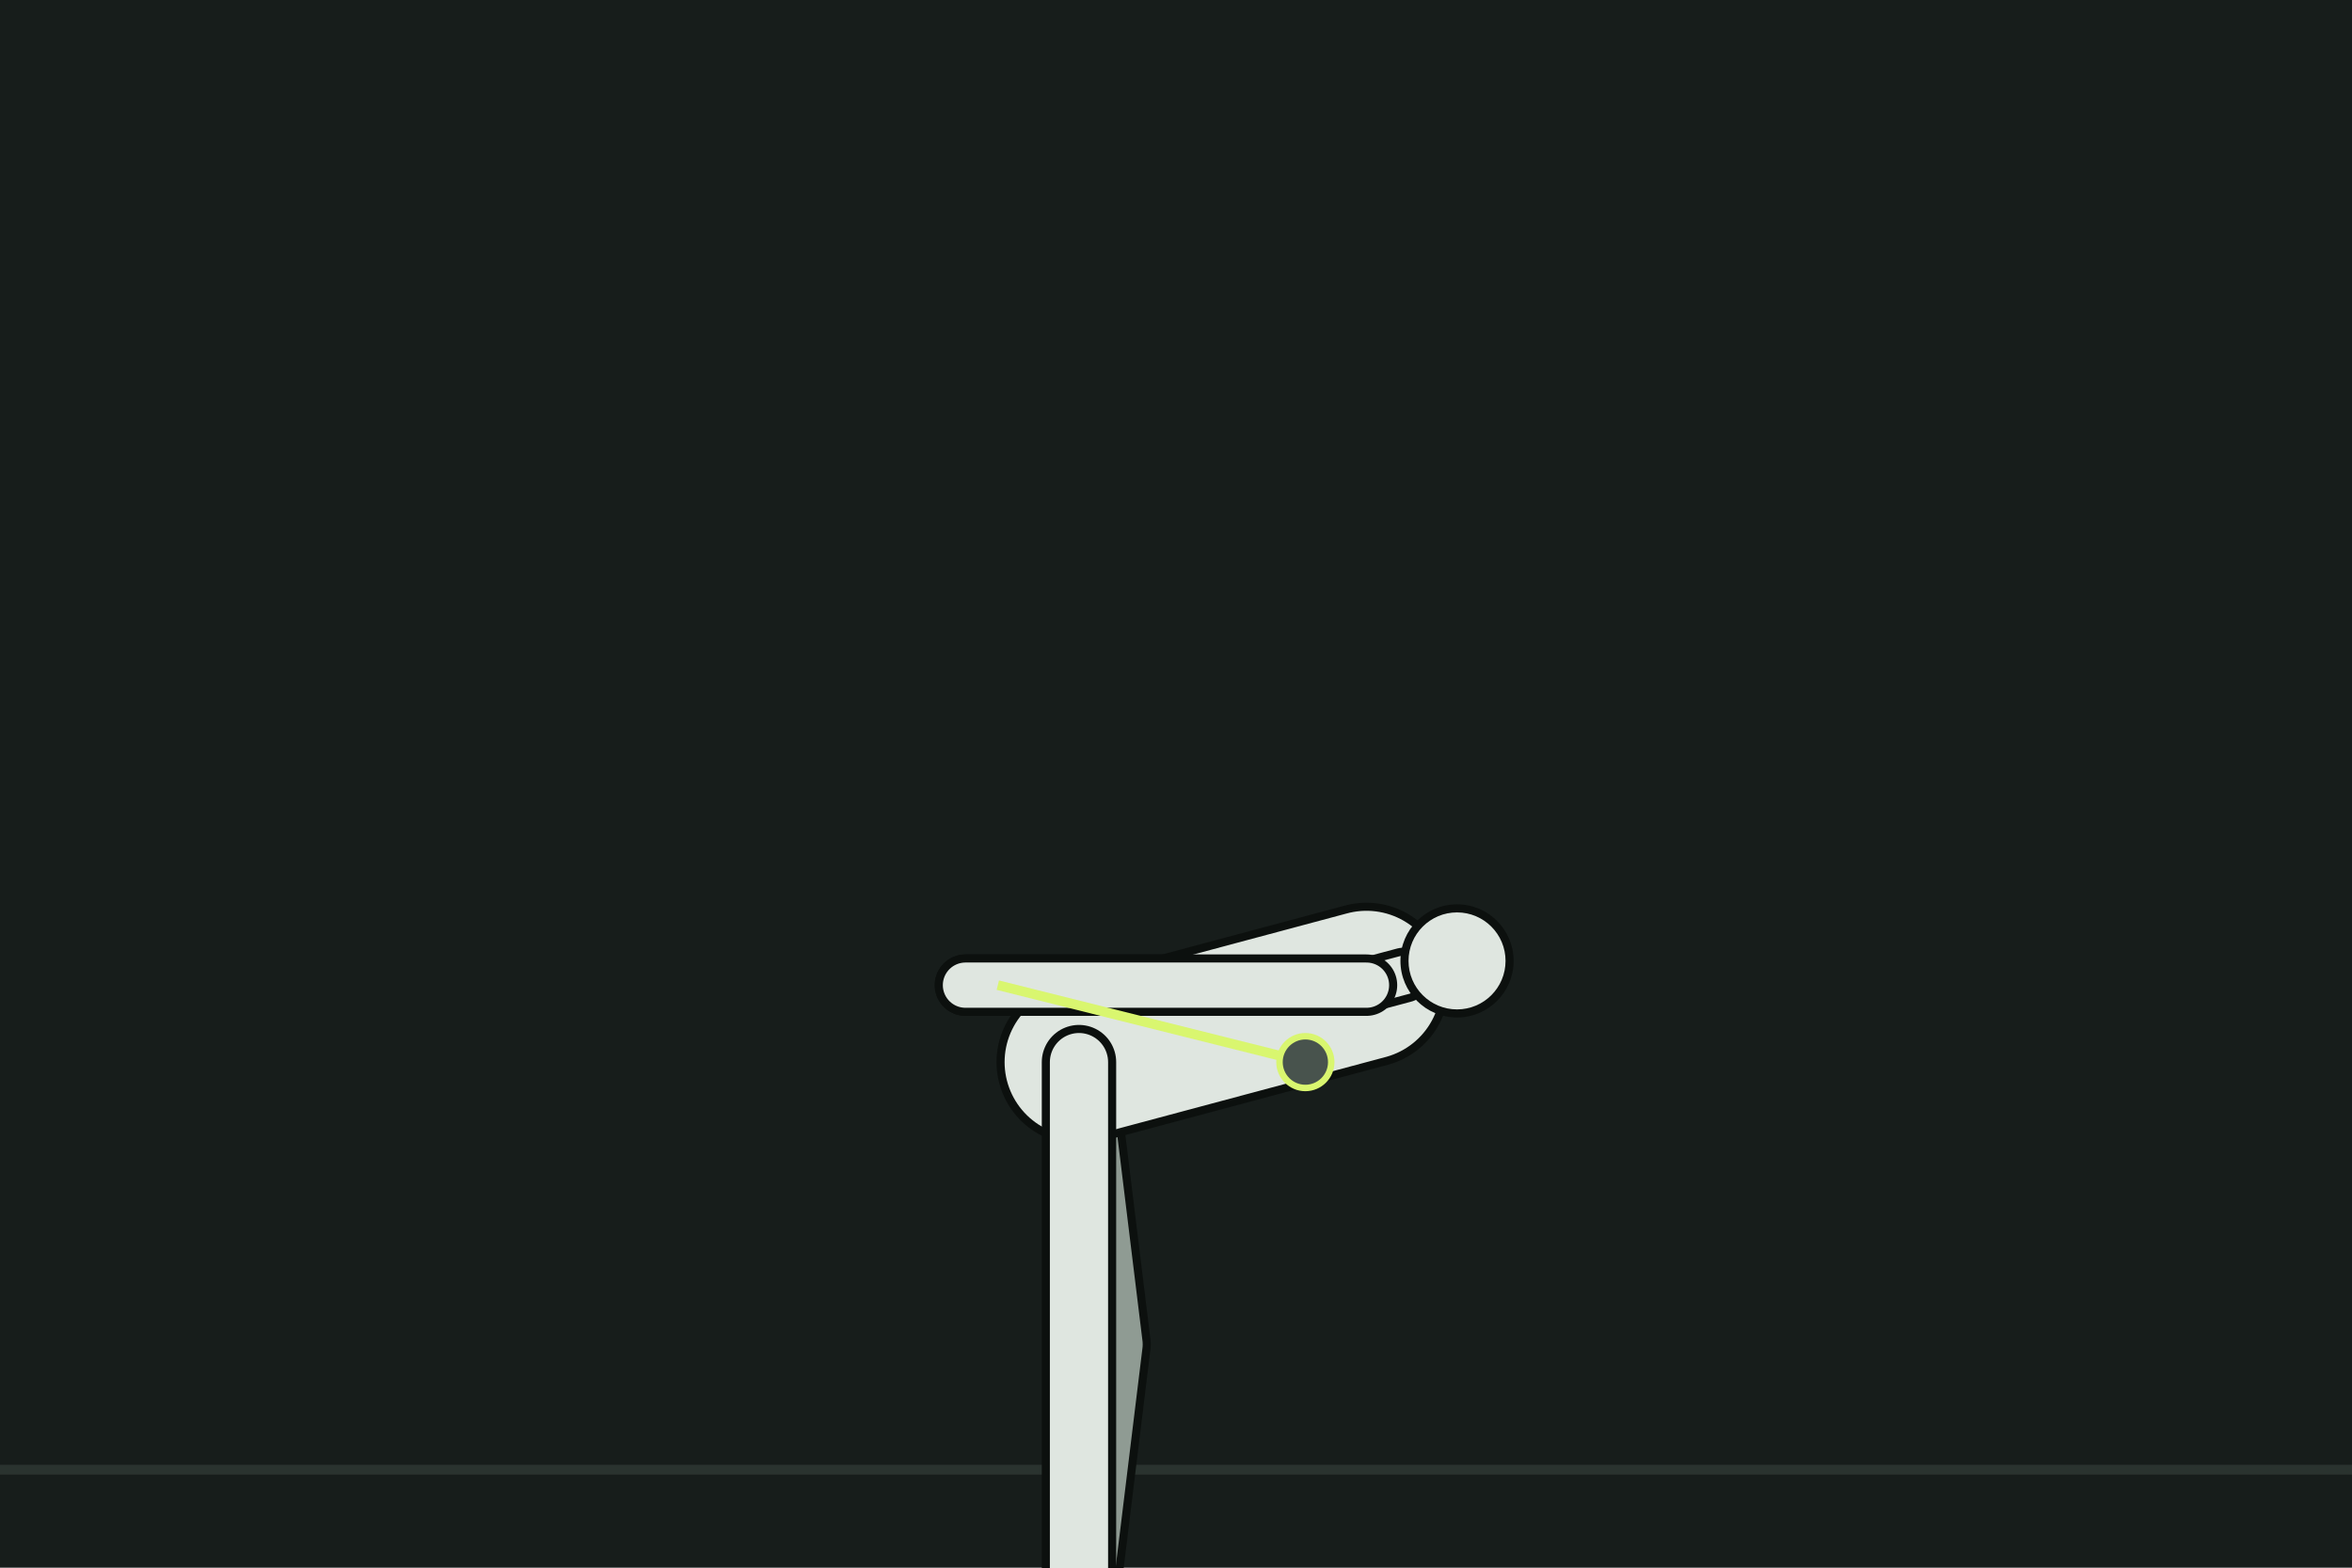
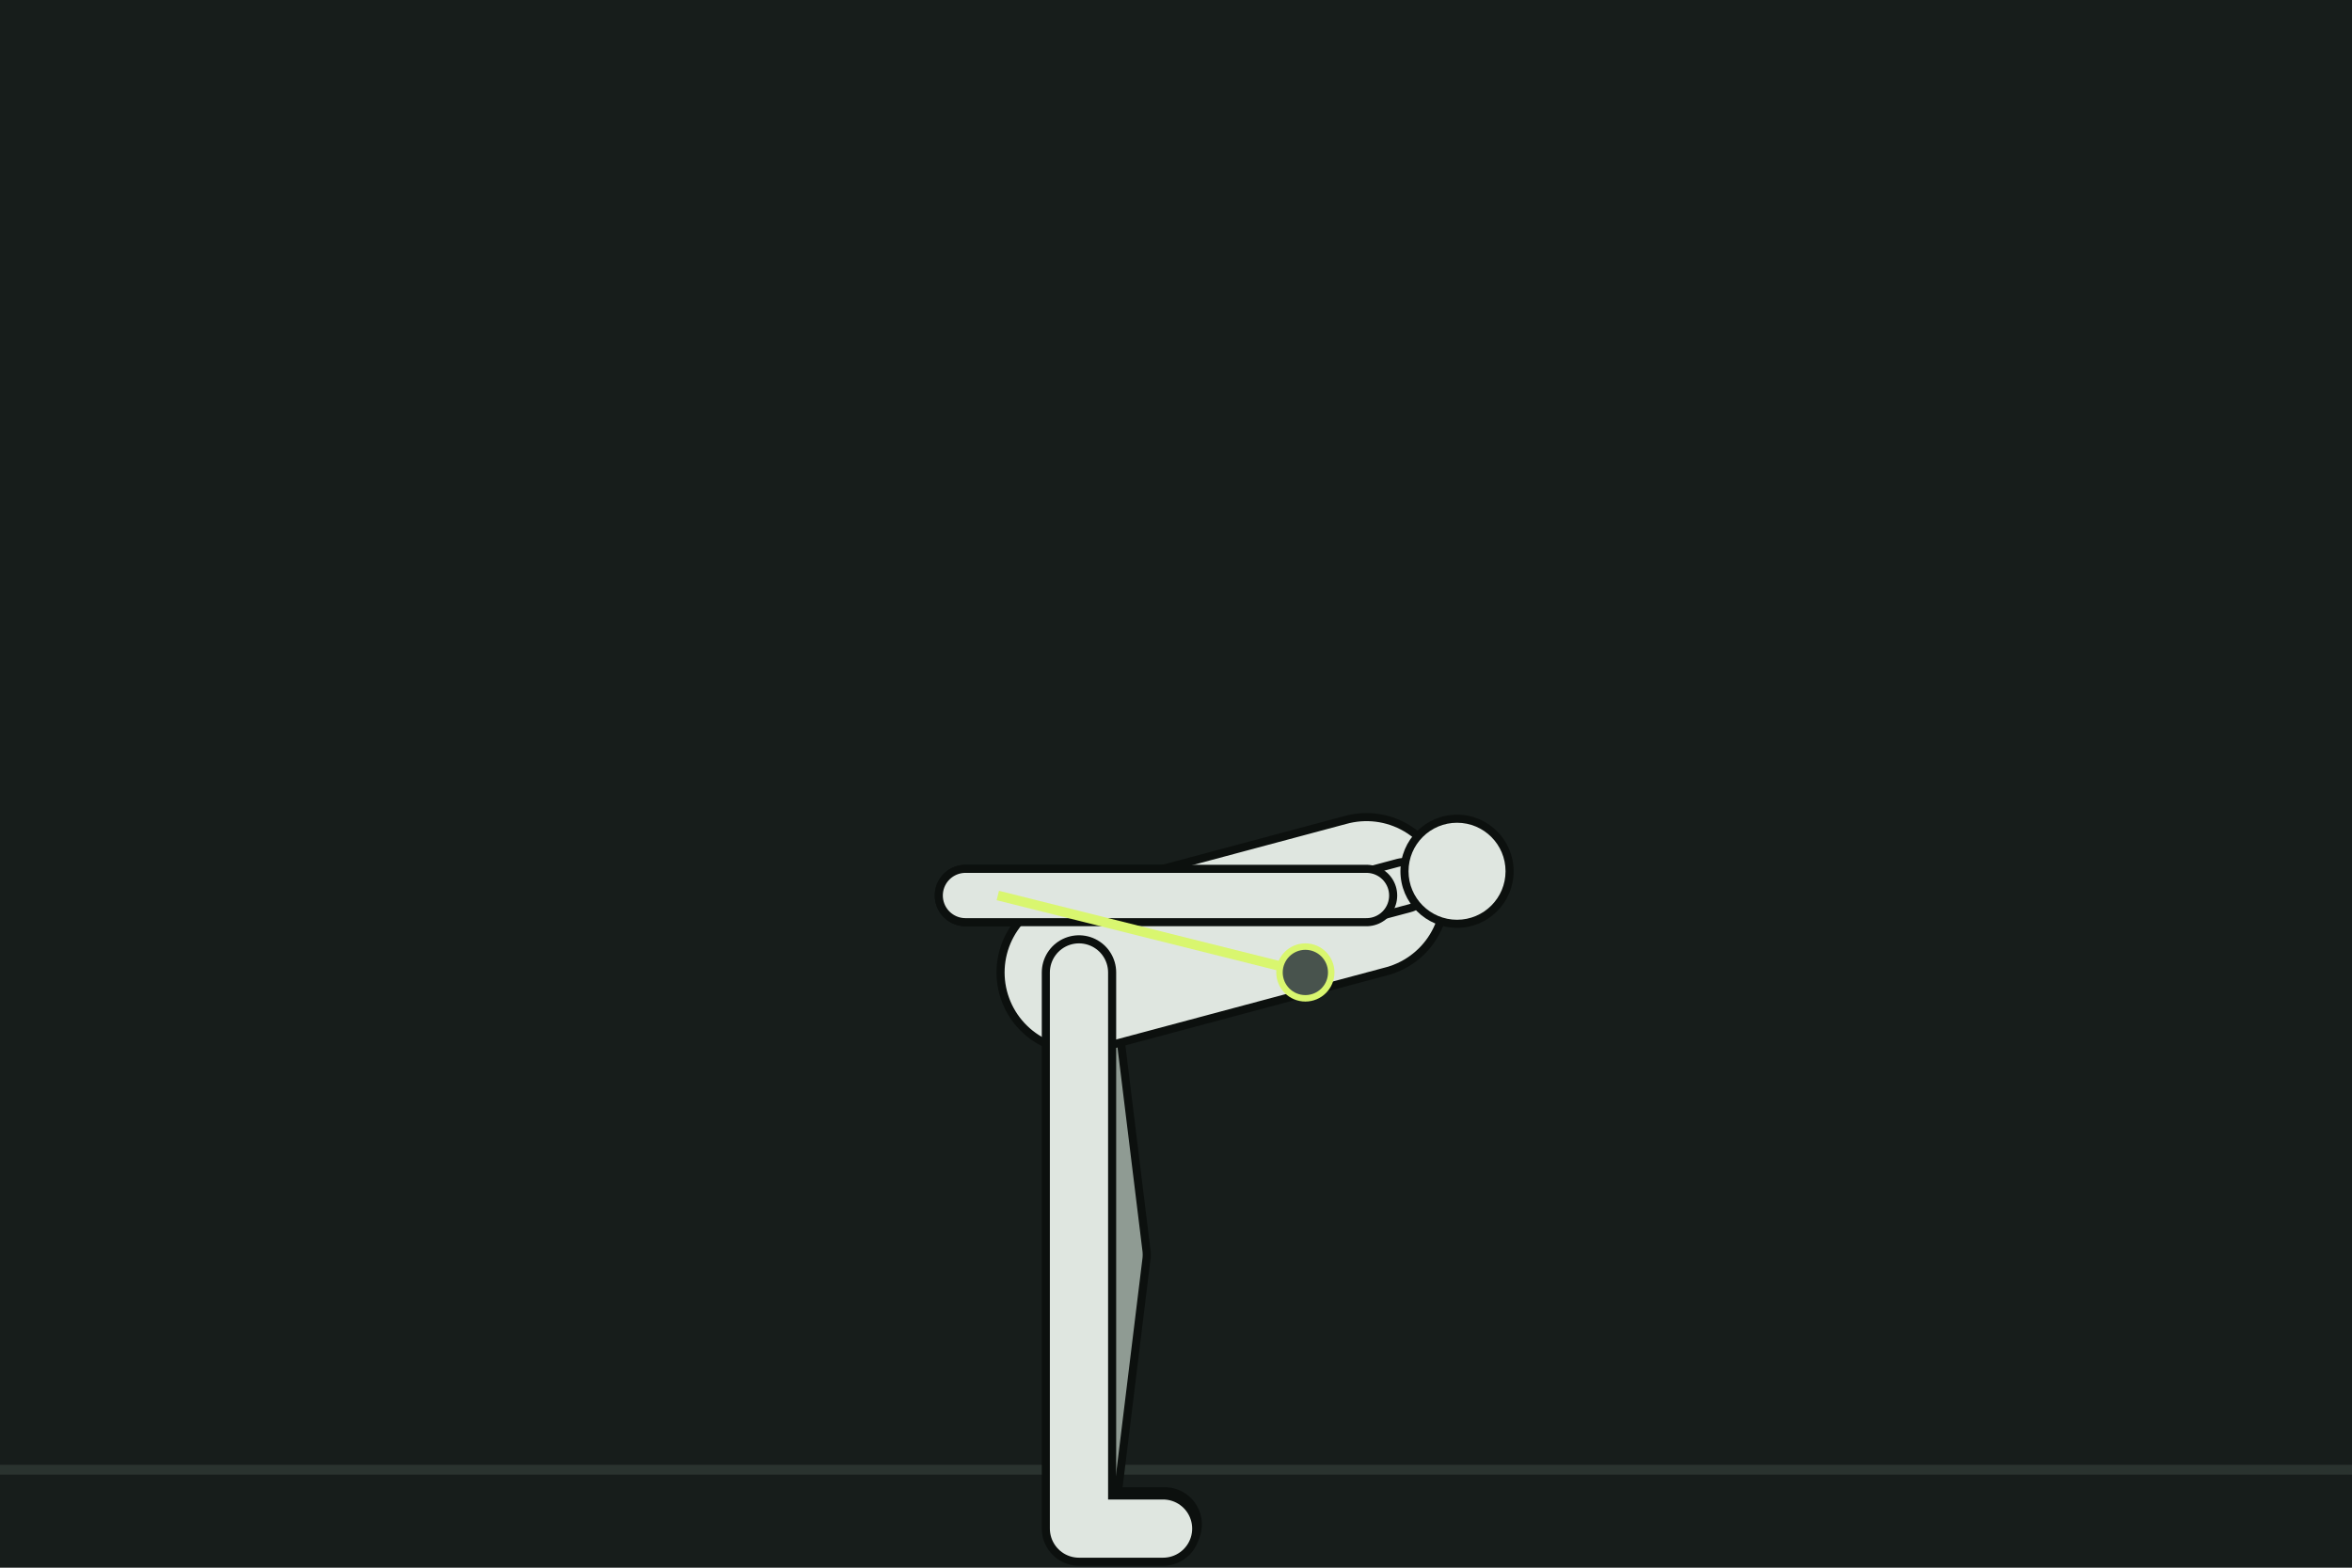
<svg xmlns="http://www.w3.org/2000/svg" viewBox="0 0 480 320" width="480" height="320" role="img" aria-label="single-arm-cable-kickback (main)">
  <rect width="480" height="320" fill="#171d1b" />
  <line x1="0" y1="300" x2="480" y2="300" stroke="#2a332f" stroke-width="2" />
-   <g transform="translate(81.6 104.6) scale(0.66)">
+   <g transform="translate(81.6 86.3) scale(0.66)">
    <polyline points="298.9,146.2 238.9,146.2 184.9,146.2 174.9,146.2" fill="none" stroke="#0c100e" stroke-width="19" stroke-linecap="round" stroke-linejoin="round" />
    <polyline points="298.9,146.2 238.9,146.2 184.9,146.2 174.9,146.2" fill="none" stroke="#8f9b93" stroke-width="14" stroke-linecap="round" stroke-linejoin="round" />
    <polyline points="210,170 220.7,257.3 210.5,340.7 236.5,340.7" fill="none" stroke="#0c100e" stroke-width="23" stroke-linecap="round" stroke-linejoin="round" />
    <polyline points="210,170 220.7,257.3 210.5,340.7 236.5,340.7" fill="none" stroke="#8f9b93" stroke-width="18" stroke-linecap="round" stroke-linejoin="round" />
    <polyline points="210,170 298.9,146.2" fill="none" stroke="#0c100e" stroke-width="51" stroke-linecap="round" stroke-linejoin="round" />
    <polyline points="210,170 298.9,146.2" fill="none" stroke="#dfe6e0" stroke-width="46" stroke-linecap="round" stroke-linejoin="round" />
    <polyline points="298.9,146.2 310.5,143.1" fill="none" stroke="#0c100e" stroke-width="17" stroke-linecap="round" stroke-linejoin="round" />
    <polyline points="298.9,146.2 310.5,143.1" fill="none" stroke="#dfe6e0" stroke-width="12" stroke-linecap="round" stroke-linejoin="round" />
    <circle cx="326.9" cy="138.7" r="17.5" fill="#0c100e" />
    <circle cx="326.9" cy="138.7" r="15" fill="#dfe6e0" />
    <polyline points="210,170 210,258 210,342 236,342" fill="none" stroke="#0c100e" stroke-width="23" stroke-linecap="round" stroke-linejoin="round" />
    <polyline points="210,170 210,258 210,342 236,342" fill="none" stroke="#dfe6e0" stroke-width="18" stroke-linecap="round" stroke-linejoin="round" />
    <polyline points="298.9,146.2 238.9,146.2 184.9,146.2 174.9,146.2" fill="none" stroke="#0c100e" stroke-width="19" stroke-linecap="round" stroke-linejoin="round" />
    <polyline points="298.9,146.2 238.9,146.2 184.9,146.2 174.9,146.2" fill="none" stroke="#dfe6e0" stroke-width="14" stroke-linecap="round" stroke-linejoin="round" />
    <line x1="280" y1="170" x2="184.9" y2="146.2" stroke="#d9f66f" stroke-width="3" />
    <circle cx="280" cy="170" r="8" fill="#48534d" stroke="#d9f66f" stroke-width="2" />
  </g>
</svg>
